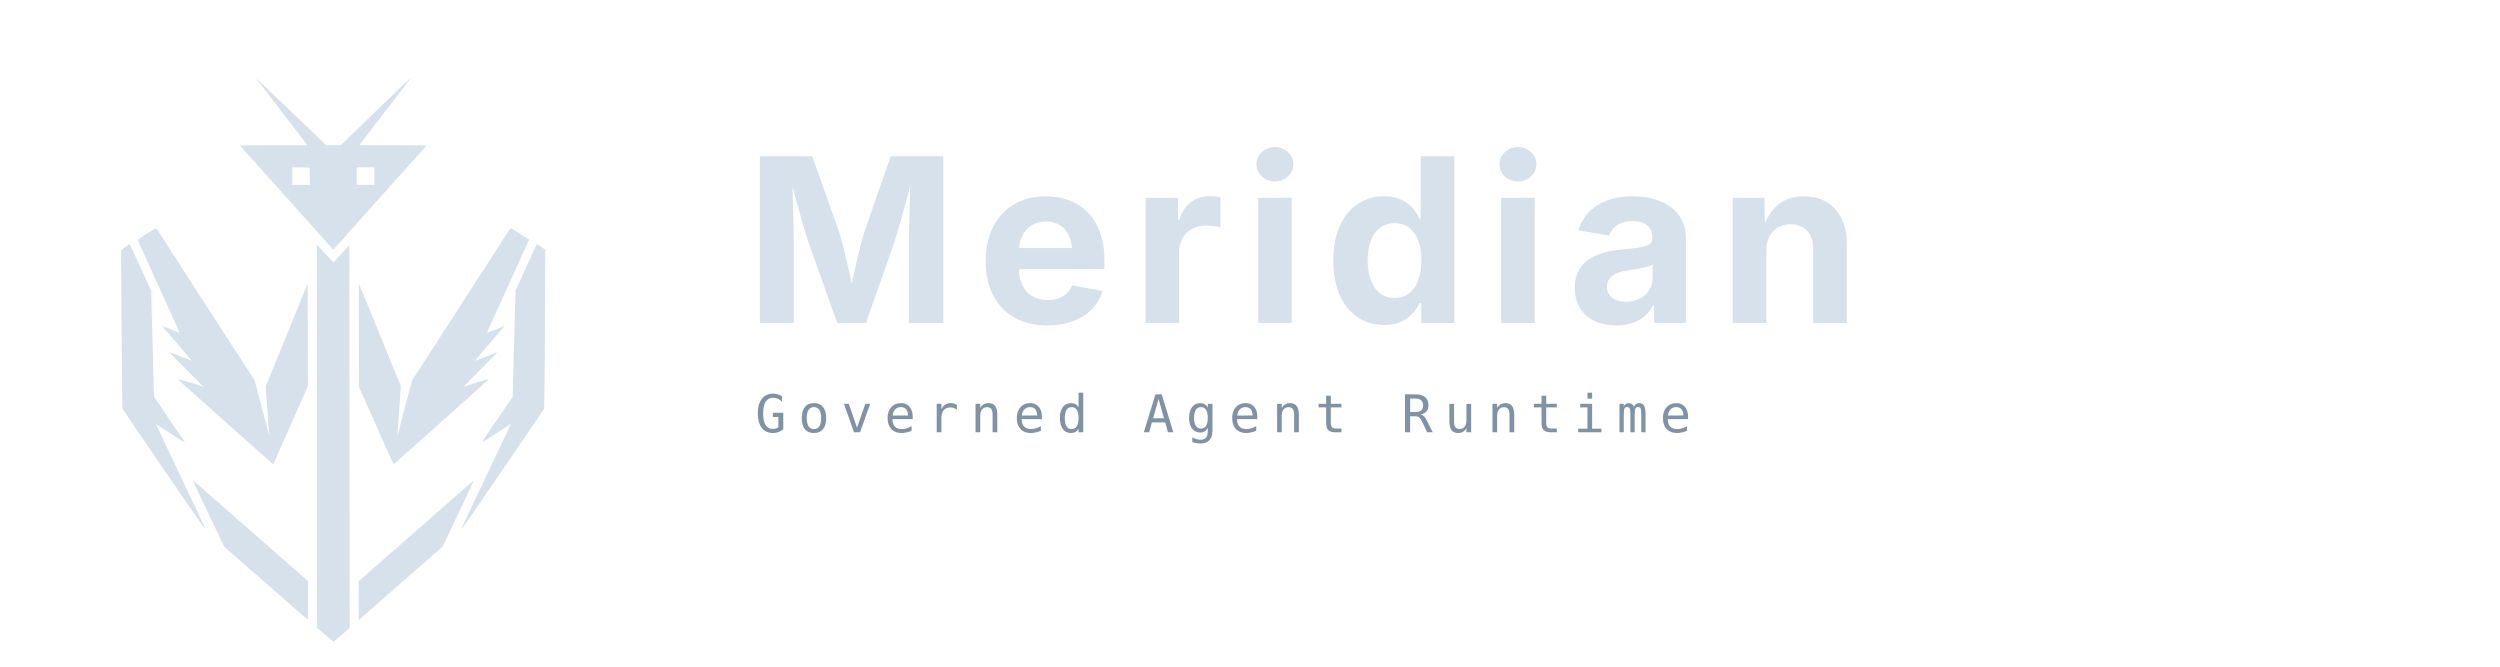
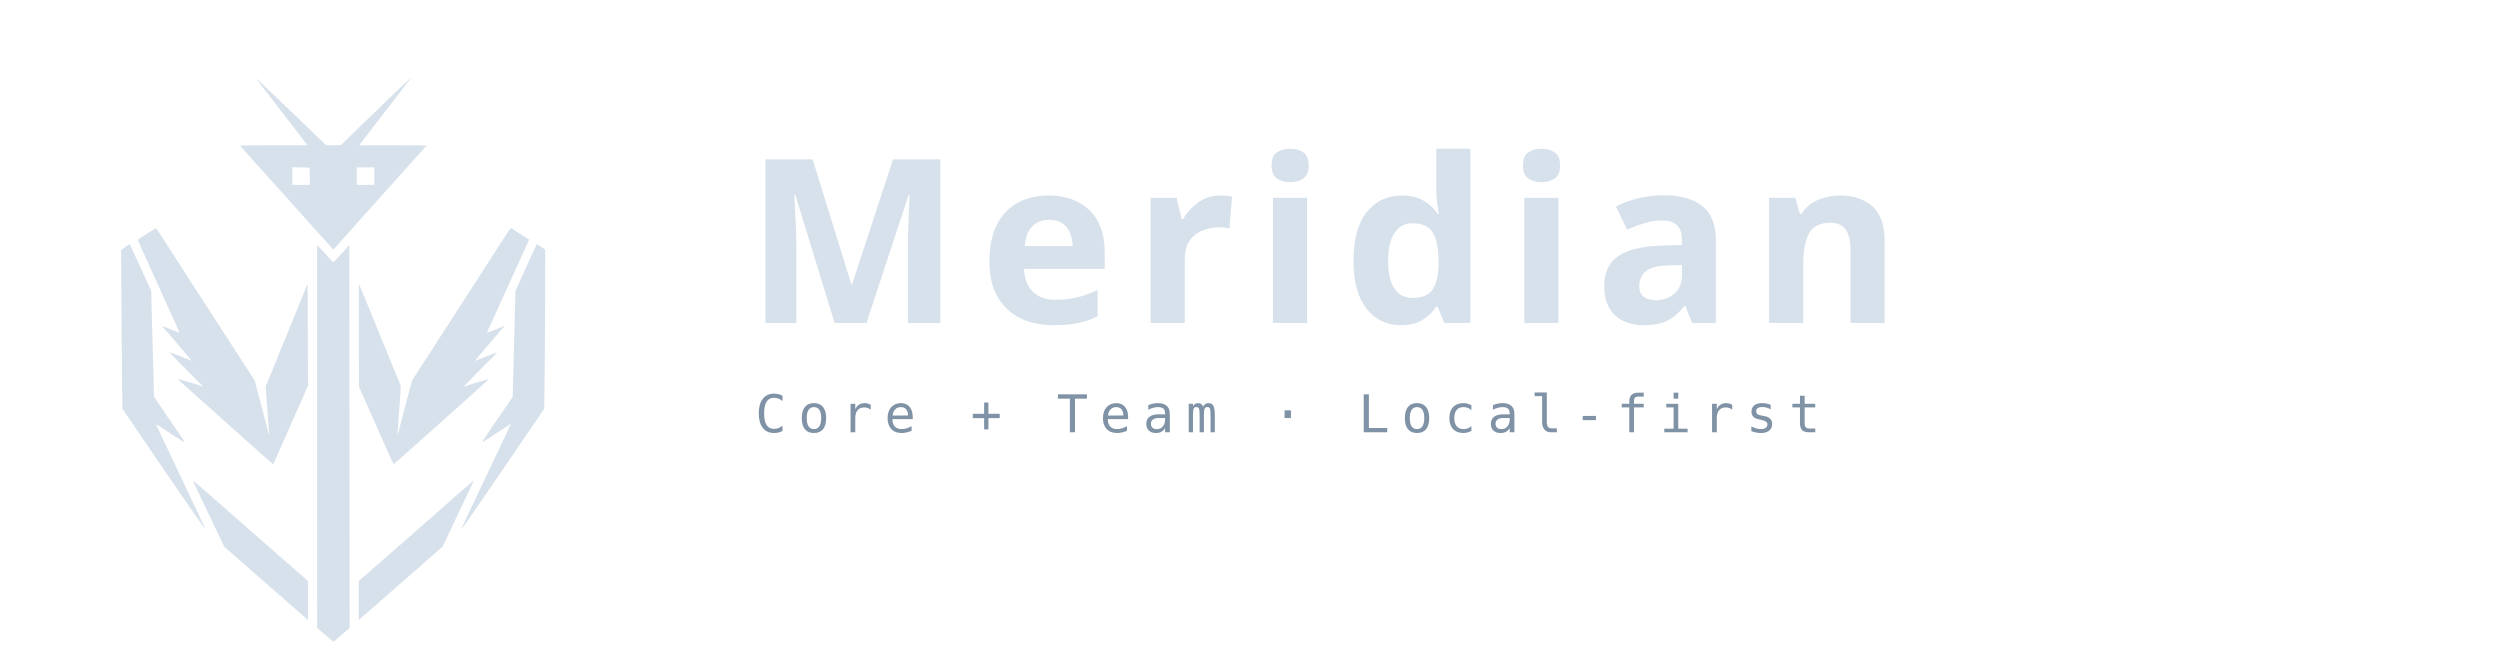
<svg xmlns="http://www.w3.org/2000/svg" viewBox="0 0 960 256" width="960" height="256" preserveAspectRatio="xMidYMid meet" role="img" aria-labelledby="title desc">
  <defs>
    <style>
      .mk { fill: #d7e1eb; }
-       .word { fill: #d7e1eb; font: 700 88px/1 'Space Grotesk', Inter, sans-serif; letter-spacing: 7px; }
+       .word { fill: #d7e1eb; font: 700 88px/1 'IBM Plex Sans Condensed', 'Space Grotesk', sans-serif; letter-spacing: 7px; }
      .accent { fill: #7f92a6; font: 500 20px/1 'JetBrains Mono', monospace; letter-spacing: 4.5px; text-transform: uppercase; }
    </style>
  </defs>
  <g transform="translate(0,0) scale(0.25)">
    <path class="mk" d="M394.4 122c14.8 19.1 57.6 74.6 66.5 86.2l11.2 14.8h-51.5c-28.4 0-51.6.3-51.6.6 0 .6 2.1 3 17 19.6 4.7 5.1 20.7 22.9 35.5 39.4 33.1 36.7 84.3 93.8 87.8 97.9l2.6 3 1.9-2c1.9-2 62.2-69.4 95.6-106.9 9.9-11.1 24.2-26.9 31.8-35.3 7.6-8.3 13.8-15.4 13.8-15.7s-23.2-.6-51.5-.6h-51.6l7.8-10.3c4.2-5.6 16.1-21 26.3-34.2s21.7-28.1 25.5-33c3.7-5 9.8-12.8 13.4-17.5l6.6-8.5-4 3.4c-4.5 3.8-34.9 33-76.4 73.3L523.5 223h-22.7l-27.7-26.8c-23.7-23-37.1-35.8-75-71.6-4.1-3.9-5.4-4.8-3.7-2.6m81.4 148.7.3 13.3H449v-27.1l13.3.3 13.2.3zm99.2-.2V284h-27v-27h27zm-349.5 88.4c-7.7 4.9-13.9 9.3-13.8 9.8s2.6 6.3 5.6 12.8c3 6.6 10.7 23.7 17.2 38s15 33.2 19 42c17.5 38.3 22.3 49 22 49.3-.2.2-6.2-2.1-13.4-5.1S249 500.6 249 501c0 .3 1.2 1.7 2.6 3.1 2.2 2 37 42.6 41.3 48.2l1.4 1.8-5.4-2.2c-13.7-5.4-28.1-10.9-28.7-10.9-.4 0 11.2 11.9 25.8 26.5l26.5 26.6-4.5-1.6c-7-2.5-34.4-10.5-34.7-10.1-.2.2 6.5 6.4 14.9 13.8 8.4 7.5 20.3 18 26.3 23.4 74.3 66.5 102 91.1 103.6 92.2l1.8 1.4 1.4-3.4c.8-1.8 10-22.7 20.4-46.3 10.5-23.7 21.8-49.3 25.2-57l6.1-14-.2-78.4-.3-78.3-6.4 15.8c-9 22.3-38.6 94.7-49.2 120.5l-8.9 21.6 1.9 25.4c1.1 14 2.3 29.7 2.6 34.9s.8 10.6 1 12l.4 2.5-.9-2c-.5-1.1-2.3-7.6-4.1-14.5-1.7-6.9-6.4-24.9-10.4-40.1l-7.4-27.5-19.6-30.5c-10.9-16.7-24.3-37.5-29.9-46.1-5.5-8.7-16-24.9-23.3-36-7.3-11.2-15.5-23.9-18.3-28.3s-8.6-13.4-12.9-20-16.4-25.5-27-42-19.6-30.3-19.9-30.7c-.4-.4-7 3.3-14.7 8.1m555.3-3.6c-2 2.9-8.3 12.6-14 21.7-5.8 9.1-16.1 25-22.8 35.5-6.8 10.4-16.7 25.7-22 34-5.3 8.2-18.8 29.2-30 46.5s-29.1 45-39.7 61.4L633 584.3l-5.7 21.1c-3.1 11.6-8 30.2-10.8 41.3-2.8 11.2-5.5 20.6-5.9 21-.4.5-.5-.3-.2-1.7s1-10.4 1.6-20 1.8-25.5 2.6-35.2c.9-11.3 1.1-18.4.5-19.5-.9-1.8-16.3-39.3-46.6-113.8-9.2-22.5-16.9-41.2-17.1-41.4-.2-.3-.3 35.3-.2 79l.3 79.4 9.6 21.5c5.3 11.8 15.8 35.4 23.3 52.5 17 38.3 19.8 44.5 20.3 44.5.2 0 15.5-13.6 34.1-30.1 18.5-16.6 51.4-45.9 73-65.2 21.6-19.2 39.1-35.1 38.9-35.3-.3-.4-26.3 7.3-33.6 10-2.4.9-4.6 1.6-5 1.6-.3 0 11.3-11.9 25.9-26.5s26.2-26.5 25.9-26.5c-.4 0-28.1 10.8-32.6 12.7-.7.3-1.3.2-1.3-.1 0-.5 22-26.4 38.2-44.9 6.4-7.2 8.4-10.2 5.6-8-2 1.5-24.9 10.5-25.5 10-.2-.3.7-2.8 2.2-5.6 1.4-2.9 4.4-9.3 6.6-14.4 2.3-5.1 6.2-13.9 8.9-19.7s11.4-24.9 19.3-42.5c8-17.6 17.4-38.4 21-46.2l6.5-14.2-4.2-2.7c-3.3-2.2-17.8-11.4-23.2-14.7-.6-.4-2.6 1.5-4.6 4.6m-588.6 24.4-6.2 4.5.5 84.6c.3 46.6.7 101.4 1 121.9l.5 37.1 10.2 15c5.7 8.3 19.7 28.9 31.3 45.9 49.2 72.4 87.3 127.3 86.2 124.3-.7-1.9-49.9-106.2-59.7-126.5-13.7-28.5-16.9-35.6-15.7-34.8.7.4 10.6 6.9 22.1 14.5 11.6 7.5 21.2 13.6 21.4 13.3.2-.2-1.6-3.2-4.1-6.7-2.4-3.5-13.1-19.1-23.8-34.8l-19.3-28.5-.8-29.5c-.4-16.2-1.4-52.9-2.2-81.4l-1.4-51.9-16.3-35.8c-9-19.8-16.6-35.9-16.9-35.8-.3 0-3.3 2.1-6.8 4.6m629.3 1.5c-4 9.1-21.7 47.9-26 57.3l-3.7 8-2.2 81.5-2.1 81.5-5.4 8c-3 4.4-13.7 20.1-23.9 34.8-10.1 14.8-18.2 27-18 27.2.2.3 8.7-5.1 18.9-11.8 10.1-6.8 20.1-13.3 22.2-14.6l3.7-2.3-4.4 9.4c-2.4 5.1-13.7 28.9-25.1 52.8-30.7 64.4-47.6 100.3-47.2 100.6.3.3 20.8-29.1 49.3-71 8.2-12 23-33.6 32.9-48.1s24.1-35.4 31.6-46.4l13.7-20.2.6-34.2c.3-18.8.7-73.8.8-122.2l.3-87.9-6-4.3c-3.3-2.3-6.3-4.2-6.6-4.3-.4 0-1.9 2.8-3.4 6.2" />
    <path class="mk" d="m487 670.2.1 294.3 12.6 10.7 12.6 10.7 8.6-7.4c4.7-4 10.3-8.8 12.4-10.7l3.8-3.3-.3-294-.3-293.9-12 13.2c-6.6 7.3-12.3 13.1-12.6 13-.4-.2-6.1-6.3-12.8-13.6L487 376zm-184.5 81.5c3.5 7.6 14.4 30.5 24.2 51l17.8 37.2 42.1 36.8c23.1 20.2 51.2 44.9 62.5 54.7 11.2 9.8 21.2 18.6 22.2 19.4l1.7 1.5v-59.9l-65.2-57.1c-35.9-31.4-75.6-66.2-88.1-77.2-12.5-11.1-23-20.1-23.2-20.1s2.5 6.2 6 13.7m401.3 6.9c-25 22.2-107.4 94.3-135.6 118.9l-17.2 15v59.7l1.7-1.3c.9-.8 20.4-17.8 43.2-37.8 22.9-20 51.1-44.8 62.8-55l21.2-18.6 22.7-48c12.5-26.4 23.3-49.2 24.1-50.8.7-1.5 1.2-2.7.9-2.7-.2 0-10.9 9.3-23.8 20.6" />
  </g>
  <text x="286" y="124" class="word">Meridian</text>
-   <text x="290" y="166" class="accent">Governed Agent Runtime</text>
+   <text x="290" y="166" class="accent">Core + Team · Local-first</text>
</svg>
